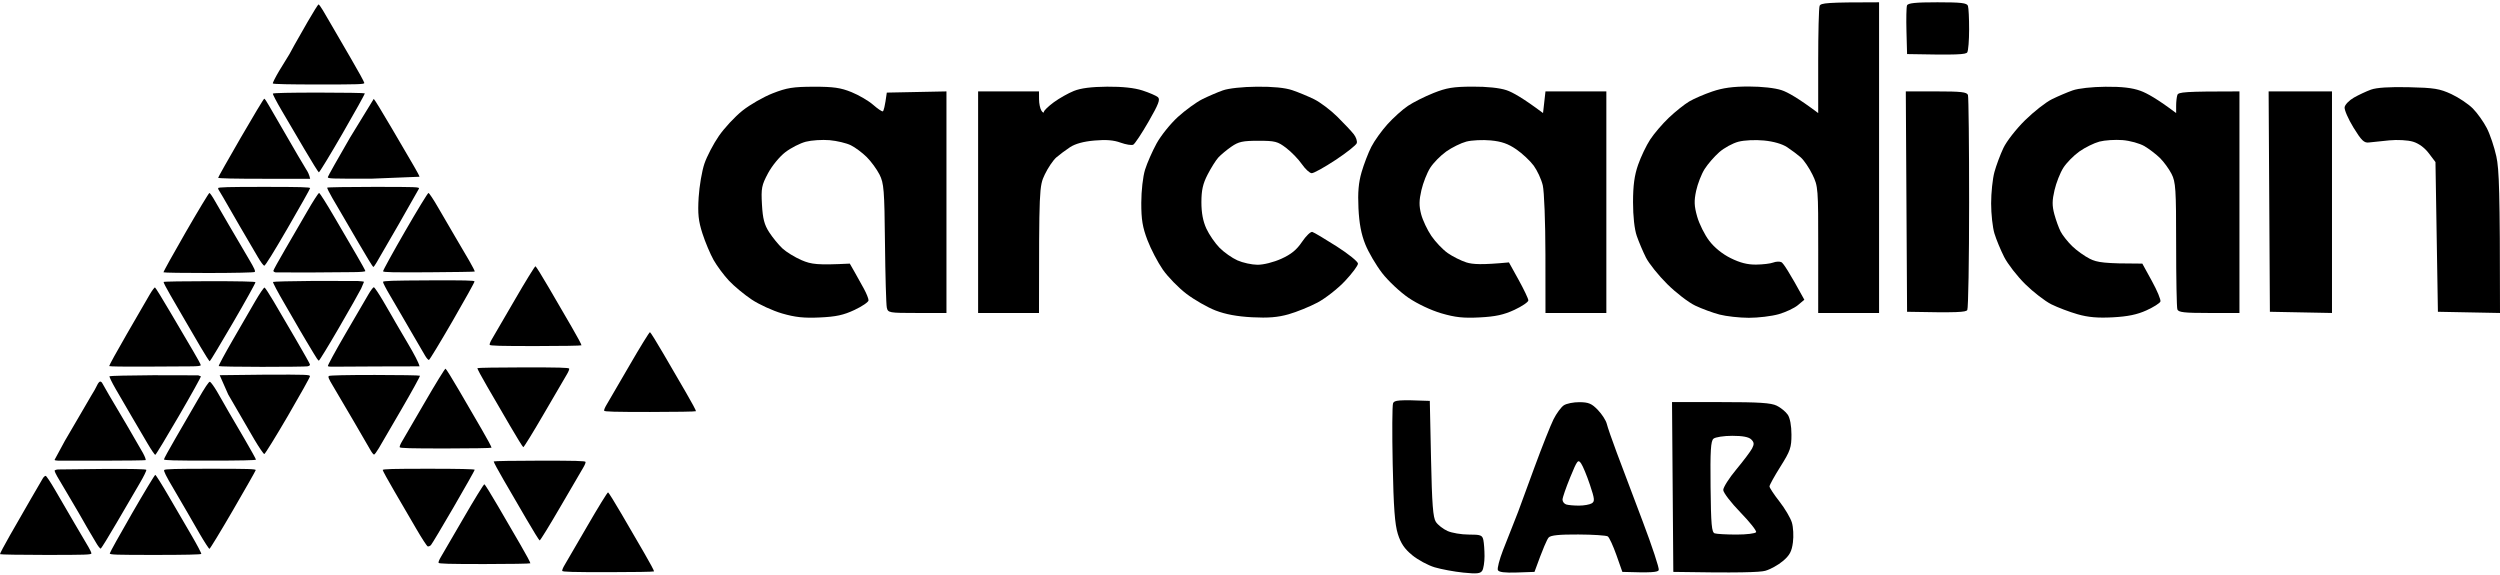
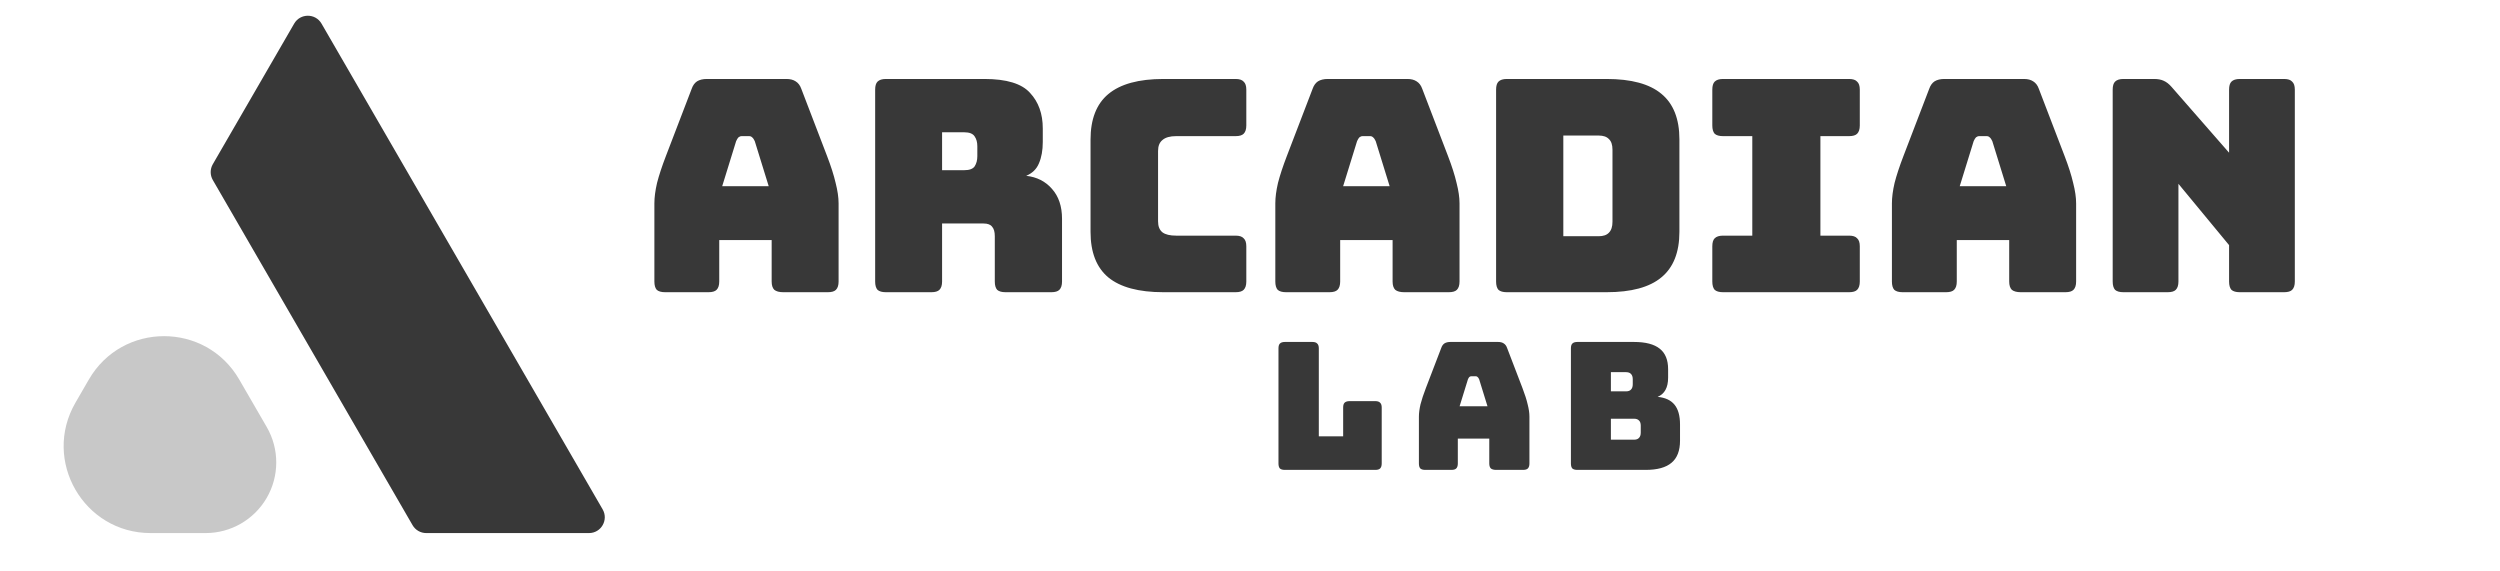
- <svg xmlns="http://www.w3.org/2000/svg" width="592" height="136" viewBox="0 0 592 136" fill="none">
-   <path d="M444.964 74.114V0.542C432.521 0.542 431.16 0.701 430.883 1.397C430.698 1.865 430.549 7.768 430.549 14.515V26.777C425.855 23.252 423.324 21.832 421.899 21.359C420.343 20.834 417.235 20.492 414.115 20.486C410.367 20.486 407.963 20.811 405.466 21.667C403.563 22.311 401.095 23.383 399.988 24.039C398.875 24.701 396.724 26.418 395.202 27.86C393.68 29.303 391.679 31.636 390.757 33.05C389.834 34.459 388.548 37.157 387.897 39.039C387.026 41.548 386.709 43.904 386.703 47.879C386.703 51.249 387.037 54.267 387.585 55.864C388.07 57.272 389.05 59.582 389.759 60.991C390.468 62.394 392.734 65.222 394.799 67.27C396.857 69.317 399.844 71.616 401.43 72.369C403.015 73.121 405.61 74.08 407.196 74.49C408.782 74.901 411.895 75.249 414.115 75.255C416.335 75.26 419.512 74.878 421.179 74.405C422.845 73.931 424.892 72.968 425.74 72.26L427.268 70.977C423.652 64.344 422.251 62.263 421.819 62.074C421.386 61.88 420.516 61.926 419.881 62.177C419.247 62.422 417.431 62.639 415.845 62.656C413.81 62.679 412.039 62.228 409.825 61.128C407.842 60.147 405.962 58.624 404.734 57.004C403.655 55.59 402.381 53.023 401.891 51.301C401.176 48.763 401.13 47.594 401.649 45.17C402.006 43.522 402.906 41.212 403.65 40.037C404.393 38.862 405.95 37.066 407.109 36.045C408.268 35.024 410.315 33.906 411.665 33.558C413.054 33.193 415.678 33.073 417.719 33.273C419.968 33.489 422.026 34.083 423.197 34.853C424.229 35.531 425.682 36.626 426.426 37.276C427.175 37.932 428.409 39.752 429.176 41.32C430.537 44.115 430.566 44.486 430.554 59.143L430.549 74.114H444.964Z" fill="black" />
-   <path d="M466.01 1.397C465.774 0.701 464.442 0.542 458.791 0.542C453.555 0.542 451.785 0.73 451.578 1.295C451.428 1.711 451.37 4.471 451.451 7.426L451.595 12.804C463.588 13.055 465.549 12.906 465.855 12.382C466.091 11.988 466.287 9.547 466.287 6.958C466.293 4.369 466.166 1.865 466.01 1.397Z" fill="black" />
-   <path d="M192.696 20.537C197.372 20.532 199.062 20.771 201.634 21.815C203.375 22.522 205.676 23.868 206.737 24.798C207.792 25.727 208.83 26.435 209.043 26.366C209.251 26.298 209.545 25.271 209.994 21.929L224.121 21.644V74.114H217.202C210.496 74.114 210.271 74.074 209.994 72.831C209.839 72.124 209.643 65.257 209.562 57.574C209.429 44.913 209.308 43.39 208.265 41.326C207.63 40.077 206.27 38.218 205.237 37.191C204.205 36.17 202.522 34.91 201.489 34.402C200.457 33.889 198.185 33.347 196.444 33.193C194.697 33.045 192.171 33.21 190.822 33.558C189.473 33.906 187.282 35.024 185.955 36.045C184.606 37.077 182.796 39.284 181.862 41.035C180.351 43.869 180.212 44.582 180.432 48.449C180.622 51.797 180.991 53.223 182.15 55.008C182.963 56.263 184.37 57.979 185.281 58.829C186.186 59.673 188.227 60.922 189.813 61.607C192.137 62.605 193.526 62.804 201.23 62.422L202.372 64.418L204.592 68.411C205.185 69.506 205.676 70.726 205.67 71.12C205.67 71.513 204.176 72.534 202.354 73.39C199.765 74.61 197.966 75.004 194.138 75.175C190.367 75.352 188.308 75.129 185.2 74.228C182.98 73.578 179.734 72.095 177.992 70.926C176.245 69.762 173.829 67.755 172.624 66.472C171.413 65.183 169.776 62.975 168.98 61.567C168.184 60.152 166.996 57.329 166.339 55.293C165.382 52.31 165.203 50.639 165.44 46.738C165.607 44.069 166.218 40.476 166.806 38.754C167.394 37.026 168.934 34.077 170.231 32.195C171.529 30.313 174.037 27.615 175.807 26.206C177.577 24.792 180.806 22.944 182.98 22.094C186.336 20.783 187.801 20.549 192.696 20.537Z" fill="black" />
-   <path d="M270.539 21.427C268.636 20.805 265.793 20.503 262.178 20.526C258.436 20.555 255.939 20.874 254.296 21.535C252.969 22.066 250.836 23.269 249.55 24.21C248.264 25.151 247.203 26.178 247.192 26.492C247.18 26.805 246.915 26.674 246.609 26.206C246.304 25.733 246.044 24.518 246.044 23.497L246.033 21.644H231.617V74.114H246.033C246.044 44.605 246.085 44.086 247.405 41.32C248.149 39.752 249.383 37.932 250.138 37.276C250.894 36.626 252.352 35.531 253.385 34.853C254.624 34.043 256.579 33.501 259.151 33.279C261.901 33.033 263.717 33.176 265.349 33.775C266.618 34.237 267.967 34.453 268.353 34.26C268.734 34.066 270.371 31.596 271.992 28.773C274.367 24.638 274.794 23.515 274.183 23.001C273.762 22.648 272.124 21.94 270.539 21.427Z" fill="black" />
-   <path d="M297.64 20.532C301.428 20.497 304.294 20.777 306 21.353C307.425 21.832 309.76 22.802 311.19 23.503C312.614 24.205 315.082 26.064 316.668 27.632C318.253 29.201 320.006 31.06 320.56 31.767C321.113 32.474 321.436 33.432 321.281 33.906C321.119 34.373 318.853 36.176 316.235 37.898C313.617 39.626 311.086 41.029 310.613 41.012C310.135 41.001 309.091 40.037 308.284 38.873C307.482 37.71 305.816 35.988 304.582 35.047C302.546 33.49 301.947 33.336 297.974 33.336C294.266 33.336 293.298 33.547 291.585 34.733C290.472 35.503 289.088 36.661 288.5 37.299C287.912 37.944 286.776 39.752 285.969 41.32C284.839 43.505 284.499 45.039 284.493 47.879C284.493 50.411 284.868 52.396 285.675 54.153C286.326 55.561 287.728 57.597 288.788 58.675C289.849 59.753 291.758 61.093 293.027 61.658C294.295 62.223 296.434 62.69 297.784 62.696C299.191 62.702 301.583 62.103 303.406 61.282C305.735 60.232 307.038 59.171 308.307 57.289C309.258 55.875 310.36 54.814 310.757 54.922C311.155 55.036 313.75 56.576 316.524 58.344C319.297 60.118 321.569 61.949 321.569 62.422C321.569 62.89 320.179 64.755 318.484 66.557C316.783 68.359 313.865 70.646 311.997 71.639C310.123 72.631 307.038 73.88 305.135 74.422C302.575 75.146 300.332 75.329 296.486 75.129C292.94 74.941 290.201 74.433 287.837 73.521C285.934 72.785 282.838 71.011 280.958 69.585C279.078 68.154 276.559 65.57 275.359 63.848C274.16 62.12 272.522 58.977 271.715 56.861C270.55 53.805 270.25 51.985 270.256 48.022C270.262 45.164 270.642 41.811 271.15 40.179C271.64 38.611 272.868 35.816 273.883 33.963C274.898 32.115 277.17 29.292 278.928 27.689C280.687 26.092 283.282 24.205 284.695 23.497C286.107 22.796 288.298 21.849 289.567 21.404C290.933 20.914 294.22 20.56 297.64 20.532Z" fill="black" />
-   <path d="M356.742 21.359C355.11 20.811 352.112 20.497 348.67 20.515C344.132 20.532 342.552 20.794 339.444 22.032C337.38 22.853 334.658 24.222 333.389 25.077C332.121 25.927 329.947 27.878 328.563 29.412C327.179 30.94 325.455 33.347 324.734 34.761C324.008 36.17 322.976 38.868 322.428 40.75C321.702 43.254 321.505 45.552 321.684 49.305C321.857 52.915 322.336 55.453 323.304 57.86C324.06 59.742 325.859 62.81 327.3 64.675C328.748 66.54 331.55 69.169 333.534 70.521C335.65 71.958 338.862 73.475 341.318 74.194C344.622 75.158 346.525 75.363 350.399 75.163C354.147 74.969 356.085 74.547 358.616 73.373C360.438 72.523 361.926 71.513 361.914 71.12C361.903 70.726 360.865 68.547 359.608 66.272L357.319 62.137C350.878 62.742 348.739 62.616 347.228 62.137C345.959 61.732 343.97 60.734 342.805 59.919C341.646 59.097 339.905 57.272 338.948 55.864C337.985 54.449 336.895 52.139 336.526 50.73C336.013 48.746 336.025 47.457 336.59 45.027C336.987 43.299 337.922 40.927 338.665 39.752C339.409 38.577 341.122 36.832 342.471 35.873C343.82 34.921 345.959 33.866 347.228 33.529C348.497 33.199 351.091 33.073 352.994 33.25C355.577 33.495 357.111 34.031 359.049 35.36C360.473 36.336 362.335 38.081 363.183 39.227C364.025 40.379 364.994 42.472 365.328 43.887C365.668 45.312 365.945 52.601 365.956 60.283L365.968 74.114H380.383V21.644H365.968L365.391 26.777C360.698 23.252 358.166 21.832 356.742 21.359Z" fill="black" />
-   <path d="M498.589 20.543C502.458 20.509 504.885 20.788 506.852 21.501C508.385 22.049 510.917 23.463 515.31 26.777V25.066C515.31 24.125 515.437 22.967 515.599 22.499C515.835 21.798 517.202 21.644 530.302 21.644V74.114H523.095C517.202 74.114 515.835 73.96 515.599 73.258C515.437 72.785 515.31 65.856 515.31 57.86C515.31 44.731 515.207 43.105 514.221 41.178C513.621 40.003 512.387 38.309 511.482 37.419C510.577 36.529 508.922 35.269 507.815 34.613C506.696 33.957 504.39 33.318 502.625 33.176C500.878 33.039 498.416 33.199 497.147 33.529C495.879 33.866 493.739 34.921 492.39 35.873C491.041 36.832 489.328 38.577 488.585 39.752C487.841 40.927 486.907 43.299 486.509 45.027C485.932 47.491 485.926 48.712 486.468 50.73C486.849 52.139 487.524 54.004 487.973 54.865C488.423 55.727 489.64 57.267 490.689 58.287C491.733 59.308 493.613 60.654 494.87 61.282C496.634 62.166 498.289 62.422 507.301 62.422L509.573 66.557C510.824 68.833 511.73 71.011 511.586 71.405C511.436 71.798 509.942 72.739 508.27 73.498C506.067 74.496 503.859 74.952 500.319 75.141C496.738 75.329 494.483 75.135 491.958 74.41C490.055 73.869 487.264 72.808 485.759 72.061C484.254 71.308 481.463 69.152 479.561 67.27C477.658 65.388 475.421 62.502 474.584 60.854C473.748 59.206 472.71 56.702 472.284 55.293C471.851 53.879 471.5 50.673 471.5 48.164C471.5 45.655 471.851 42.318 472.278 40.75C472.705 39.181 473.662 36.615 474.406 35.047C475.155 33.455 477.427 30.547 479.532 28.476C481.608 26.435 484.473 24.188 485.903 23.492C487.328 22.79 489.536 21.849 490.805 21.404C492.148 20.925 495.4 20.566 498.589 20.543Z" fill="black" />
-   <path d="M580.468 22.277C577.706 20.999 576.408 20.788 570.377 20.651C565.793 20.549 562.777 20.743 561.44 21.227C560.327 21.632 558.51 22.482 557.403 23.115C556.29 23.748 555.304 24.769 555.206 25.38C555.108 25.99 556.048 28.157 557.299 30.199C559.185 33.267 559.808 33.877 560.938 33.74L565.764 33.239C567.736 33.05 570.152 33.182 571.386 33.547C572.741 33.952 574.142 34.972 575.134 36.284L576.72 38.377L577.296 73.829L592 74.114C592 45.027 591.792 40.071 591.135 37.043C590.656 34.847 589.647 31.83 588.88 30.341C588.114 28.853 586.626 26.76 585.565 25.688C584.504 24.621 582.209 23.087 580.468 22.277Z" fill="black" />
-   <path d="M451.295 21.644H458.508C464.407 21.644 465.774 21.798 466.01 22.499C466.166 22.967 466.293 34.453 466.287 48.022C466.287 61.59 466.091 73.013 465.855 73.407C465.549 73.931 463.588 74.08 451.595 73.829L451.295 21.644Z" fill="black" />
-   <path d="M552.214 21.644H537.21L537.51 73.829L552.214 74.114V21.644Z" fill="black" />
-   <path d="M338.579 94.931L338.867 108.619C339.098 119.472 339.334 122.575 340.02 123.595C340.493 124.303 341.727 125.267 342.759 125.734C343.791 126.202 346.058 126.584 347.805 126.584C350.624 126.584 351.005 126.727 351.259 127.867C351.409 128.574 351.535 130.303 351.535 131.717C351.535 133.126 351.293 134.666 350.993 135.139C350.561 135.829 349.708 135.92 346.536 135.595C344.38 135.378 341.318 134.808 339.732 134.34C338.146 133.867 335.748 132.567 334.398 131.455C332.582 129.96 331.706 128.66 331.008 126.441C330.293 124.166 329.999 120.213 329.791 109.913C329.636 102.471 329.676 95.98 329.878 95.49C330.172 94.771 331.06 94.629 338.579 94.931Z" fill="black" />
-   <path fill-rule="evenodd" clip-rule="evenodd" d="M378.388 97.092C376.935 95.575 376.197 95.256 374.041 95.233C372.611 95.222 370.927 95.558 370.293 95.992C369.658 96.425 368.574 97.902 367.882 99.277C367.196 100.651 365.166 105.75 363.379 110.615L359.504 121.166L358.161 124.588L355.912 130.291C355.064 132.487 354.517 134.603 354.695 134.996C354.914 135.493 356.287 135.664 359.193 135.567L363.367 135.424C365.443 129.675 366.354 127.679 366.729 127.274C367.213 126.749 369.26 126.544 373.752 126.567C377.241 126.584 380.378 126.789 380.724 127.023C381.069 127.251 381.986 129.236 382.765 131.432L384.172 135.424C391.229 135.664 392.584 135.493 392.792 134.996C392.953 134.603 391.241 129.407 388.981 123.447L382.851 107.193C381.733 104.21 380.666 101.13 380.481 100.349C380.291 99.562 379.351 98.102 378.388 97.092ZM370.869 119.455C370.391 119.295 370.004 118.782 370.004 118.314C370.004 117.841 370.823 115.468 371.821 113.039C373.499 108.944 373.689 108.704 374.415 109.759C374.842 110.387 375.776 112.645 376.491 114.784C377.627 118.172 377.679 118.731 376.924 119.193C376.445 119.483 375.084 119.729 373.896 119.729C372.709 119.734 371.342 119.609 370.869 119.455Z" fill="black" />
-   <path fill-rule="evenodd" clip-rule="evenodd" d="M395.935 95.216H407.478C416.583 95.216 419.38 95.399 420.746 96.072C421.698 96.539 422.868 97.503 423.347 98.21C423.877 98.997 424.217 100.817 424.217 102.915C424.217 105.984 423.952 106.765 421.617 110.472C420.187 112.748 419.016 114.864 419.016 115.177C419.016 115.491 420.072 117.094 421.363 118.742C422.655 120.39 423.981 122.632 424.315 123.732C424.65 124.827 424.759 126.949 424.563 128.438C424.281 130.599 423.796 131.494 422.188 132.858C421.075 133.799 419.195 134.837 418.007 135.167C416.75 135.515 411.734 135.698 396.24 135.424L395.935 95.216ZM405.062 115.292C405.16 124.246 405.322 126.059 406.043 126.299C406.515 126.453 408.851 126.584 411.232 126.584C413.608 126.584 415.684 126.327 415.845 126.014C416.001 125.7 414.323 123.584 412.108 121.308C409.9 119.033 408.078 116.66 408.066 116.033C408.061 115.406 409.439 113.221 411.14 111.185C412.835 109.143 414.524 106.902 414.894 106.195C415.424 105.168 415.384 104.74 414.692 104.056C414.104 103.474 412.656 103.201 410.194 103.201C408.193 103.201 406.198 103.509 405.754 103.885C405.108 104.432 404.97 106.702 405.062 115.292Z" fill="black" />
-   <path d="M76.447 2.419C75.994 1.66 75.534 1.039 75.428 1.039C75.319 1.039 74.157 2.902 72.84 5.18L69.727 10.642L68.55 12.803L66.084 16.824C65.205 18.311 64.539 19.633 64.607 19.765C64.685 19.919 68.56 20.006 75.5 20.006C84.914 20.006 86.272 19.96 86.272 19.645C86.272 19.446 84.837 16.827 83.082 13.823L78.584 6.08L76.447 2.419Z" fill="black" />
-   <path d="M86.386 22.106C86.323 22.008 81.431 21.926 75.512 21.926C68.589 21.926 64.704 22.013 64.619 22.166C64.547 22.298 65.488 24.109 66.711 26.188L72.097 35.349C73.835 38.31 75.367 40.766 75.5 40.812C75.633 40.857 78.163 36.708 81.121 31.59C84.079 26.474 86.449 22.205 86.386 22.106Z" fill="black" />
-   <path d="M63.68 24.987C63.191 24.097 62.693 23.367 62.574 23.367C62.453 23.367 59.947 27.525 57.006 32.61C54.063 37.693 51.657 41.962 51.657 42.093C51.657 42.25 55.45 42.334 62.55 42.334H73.443C73.254 41.402 72.886 40.675 72.504 40.113L70.538 36.812L63.68 24.987Z" fill="black" />
-   <path d="M92.745 30.329C90.542 26.565 88.635 23.453 88.504 23.415L82.874 32.61C80.039 37.496 77.684 41.683 77.638 41.913C77.563 42.31 78.182 42.331 88.148 42.303L99.344 41.853C99.344 41.721 98.76 40.615 98.046 39.393L92.745 30.329Z" fill="black" />
-   <path d="M73.435 44.554C73.44 44.319 71.107 44.254 62.55 44.254C54 44.254 51.657 44.319 51.652 44.554C51.649 44.72 51.744 44.963 51.862 45.095L52.794 46.655L56.742 53.498L61.1 60.94C61.719 61.997 62.38 62.89 62.569 62.926C62.794 62.967 64.74 59.839 68.17 53.923C71.063 48.934 73.431 44.72 73.435 44.554Z" fill="black" />
-   <path d="M99.206 44.675C99.337 44.278 98.717 44.254 88.463 44.254C82.479 44.254 77.536 44.336 77.48 44.434C77.425 44.533 77.974 45.64 78.698 46.895L80.806 50.497L84.9 57.519C86.72 60.655 88.291 63.221 88.39 63.219C88.49 63.219 88.831 62.76 89.15 62.199L94.398 53.138L99.206 44.675Z" fill="black" />
-   <path d="M50.945 47.673C50.337 46.583 49.727 45.693 49.589 45.693C49.451 45.695 46.922 49.882 43.971 54.998C41.02 60.115 38.655 64.383 38.716 64.482C38.776 64.58 43.593 64.655 49.417 64.647C55.617 64.638 60.134 64.539 60.31 64.407C60.541 64.237 60.223 63.524 59.011 61.481L54.114 53.138L50.945 47.673Z" fill="black" />
-   <path d="M79.177 51.397C77.355 48.261 75.728 45.695 75.561 45.695C75.394 45.695 74.121 47.666 72.736 50.077L67.476 59.14C65.97 61.714 64.736 63.956 64.733 64.122C64.731 64.287 64.973 64.458 65.273 64.503L73.322 64.523L83.67 64.441C85.391 64.429 86.514 64.328 86.514 64.182C86.514 64.05 85.609 62.403 84.503 60.52L79.177 51.397Z" fill="black" />
-   <path d="M103.733 49.116C102.651 47.234 101.627 45.695 101.46 45.695C101.292 45.695 98.787 49.8 95.892 54.818C92.997 59.836 90.666 64.076 90.709 64.242C90.772 64.477 93.101 64.527 101.542 64.475C107.456 64.439 112.348 64.362 112.415 64.302C112.481 64.244 111.893 63.084 111.106 61.728L107.688 55.899L103.733 49.116Z" fill="black" />
-   <path d="M129.982 68.157C128.375 65.392 126.944 63.094 126.804 63.051C126.664 63.008 124.437 66.621 121.859 71.079L116.509 80.267C116.146 80.861 115.892 81.482 115.947 81.648C116.025 81.883 118.416 81.948 126.819 81.948C132.742 81.948 137.639 81.867 137.695 81.768C137.753 81.67 136.7 79.696 135.351 77.386L129.982 68.157Z" fill="black" />
-   <path d="M86.195 66.736C86.171 66.671 85.498 66.582 84.699 66.539L74.048 66.525C68.989 66.561 64.762 66.669 64.656 66.765C64.549 66.863 65.793 69.211 67.42 71.984L71.102 78.347L72.52 80.748L74.237 83.609C74.798 84.589 75.365 85.401 75.493 85.41C75.621 85.42 77.766 81.917 80.257 77.627C82.75 73.334 85.115 69.156 85.515 68.34L86.195 66.736Z" fill="black" />
-   <path d="M112.369 66.642C112.331 66.407 110.007 66.352 101.542 66.391C92.915 66.429 90.751 66.499 90.697 66.751C90.661 66.921 91.416 68.385 92.38 70.004L94.59 73.785L97.519 78.827L100.634 84.169C100.99 84.796 101.416 85.273 101.583 85.228C101.75 85.182 104.255 81.048 107.153 76.044C110.051 71.039 112.399 66.808 112.369 66.642Z" fill="black" />
-   <path d="M60.492 66.823C60.415 66.669 56.541 66.582 49.611 66.582C43.693 66.582 38.8 66.664 38.74 66.763C38.679 66.861 39.415 68.292 40.379 69.944L43.792 75.826L47.469 82.128C48.573 84.01 49.56 85.549 49.66 85.552C49.759 85.554 52.264 81.394 55.227 76.308C58.19 71.223 60.557 66.955 60.492 66.823Z" fill="black" />
-   <path d="M40.454 74.145C38.52 70.844 36.835 68.112 36.706 68.071C36.578 68.033 36.012 68.789 35.448 69.752L30.088 79.007C27.704 83.134 25.799 86.591 25.855 86.69C25.908 86.788 29.638 86.846 34.145 86.817L44.939 86.757C46.856 86.752 47.541 86.671 47.539 86.45C47.537 86.284 46.731 84.798 45.75 83.148L40.454 74.145Z" fill="black" />
-   <path d="M64.745 71.286C63.738 69.579 62.792 68.143 62.644 68.093C62.494 68.042 61.506 69.49 60.446 71.312L55.087 80.568C53.201 83.835 51.72 86.591 51.797 86.69C51.877 86.788 56.479 86.87 62.024 86.87C67.573 86.87 72.419 86.815 72.794 86.75C73.247 86.671 73.445 86.507 73.385 86.27C73.336 86.07 71.782 83.317 69.935 80.147L64.745 71.286Z" fill="black" />
-   <path d="M90.751 71.317C89.685 69.5 88.681 68.013 88.521 68.018C88.359 68.021 87.802 68.753 87.282 69.644L81.886 78.894C79.439 83.091 77.529 86.603 77.64 86.697C77.751 86.793 78.187 86.853 78.608 86.834L89.359 86.774L99.344 86.75C99.177 85.912 98.02 83.778 96.664 81.468L93.706 76.426L92.951 75.103L90.751 71.317Z" fill="black" />
-   <path d="M157.094 83.763C155.487 80.997 154.056 78.7 153.916 78.656C153.775 78.613 151.548 82.227 148.97 86.685L143.62 95.873C143.257 96.466 143.003 97.088 143.059 97.254C143.136 97.489 145.528 97.554 153.93 97.554C159.853 97.554 164.75 97.472 164.806 97.374C164.864 97.275 163.811 95.302 162.463 92.992L157.094 83.763Z" fill="black" />
-   <path d="M134.785 87.29C134.707 87.055 132.323 86.992 123.916 86.997C117.995 87.002 113.101 87.084 113.04 87.177C112.98 87.273 114.032 89.24 115.381 91.552L120.75 100.781C122.357 103.546 123.781 105.844 123.914 105.89C124.047 105.933 126.271 102.32 128.859 97.861L134.223 88.671C134.586 88.075 134.841 87.456 134.785 87.29Z" fill="black" />
-   <path d="M108.68 92.406C107.073 89.641 105.642 87.343 105.502 87.3C105.362 87.256 103.135 90.87 100.557 95.328L95.207 104.516C94.844 105.109 94.59 105.731 94.645 105.897C94.723 106.132 97.114 106.197 105.517 106.197C111.44 106.197 116.337 106.115 116.393 106.017C116.451 105.918 115.398 103.945 114.049 101.635L108.68 92.406Z" fill="black" />
-   <path d="M47.568 89.117L46.936 88.877L36.288 88.853C30.696 88.887 26.039 88.995 25.937 89.093C25.835 89.192 26.501 90.567 27.416 92.152L31.258 98.754L34.983 105.095C35.833 106.535 36.636 107.712 36.77 107.707C36.903 107.702 39.42 103.551 42.364 98.483C45.31 93.417 47.65 89.201 47.568 89.117Z" fill="black" />
-   <path d="M73.401 89.1C73.401 88.721 72.651 88.692 62.952 88.719L52.022 88.846L54.039 93.412L60.206 104.036C61.342 105.95 62.412 107.517 62.586 107.517C62.758 107.517 65.263 103.465 68.153 98.514C71.041 93.561 73.404 89.326 73.401 89.1Z" fill="black" />
-   <path d="M99.445 88.971C99.366 88.872 94.558 88.791 88.758 88.791C82.104 88.791 78.093 88.879 77.887 89.031C77.628 89.223 77.829 89.71 78.867 91.432L83.668 99.594L87.746 106.622C88.066 107.186 88.439 107.647 88.572 107.647C88.705 107.645 89.213 106.968 89.7 106.139L95.086 96.894C97.562 92.634 99.523 89.069 99.445 88.971Z" fill="black" />
-   <path d="M24.242 90.778C24.143 90.543 23.906 90.351 23.72 90.351C23.531 90.351 23.199 90.757 22.981 91.251C22.764 91.746 22.156 92.826 21.628 93.652L18.234 99.475L15.356 104.396L12.919 108.898C12.921 108.996 13.335 109.083 13.834 109.092H24.485C29.844 109.083 34.337 109.023 34.47 108.958C34.605 108.891 34.322 108.13 33.821 107.217L30.038 100.675L25.785 93.48L24.242 90.778Z" fill="black" />
-   <path d="M51.344 92.632C50.635 91.444 49.892 90.44 49.693 90.404C49.449 90.356 48.51 91.763 46.806 94.726L41.553 103.796C40.054 106.37 38.83 108.612 38.827 108.778C38.827 109.013 41.165 109.078 49.72 109.078C56.82 109.078 60.613 108.994 60.613 108.838C60.613 108.706 59.403 106.519 57.921 103.976L54.094 97.434L52.794 95.153L51.344 92.632Z" fill="black" />
-   <path d="M138.658 109.378C138.581 109.143 136.196 109.08 127.789 109.085C121.868 109.09 116.974 109.172 116.913 109.265C116.853 109.361 117.906 111.328 119.254 113.64L124.623 122.869C126.23 125.634 127.654 127.932 127.787 127.978C127.92 128.021 130.145 124.408 132.732 119.949L138.096 110.759C138.46 110.163 138.714 109.544 138.658 109.378Z" fill="black" />
-   <path d="M34.644 111.256C34.526 111.078 31.333 111.013 24.485 111.047L13.713 111.167C13.279 111.208 12.926 111.347 12.926 111.479C12.926 111.611 13.214 112.233 13.567 112.859L15.947 116.881L18.631 121.443L19.871 123.603L20.415 124.564L21.26 126.004L22.718 128.465C23.189 129.291 23.698 129.939 23.843 129.906C23.991 129.872 25.709 127.089 27.665 123.723L33.02 114.557C34.01 112.881 34.741 111.395 34.644 111.256Z" fill="black" />
-   <path d="M60.553 111.328C60.603 111.054 58.839 110.999 49.868 110.999C41.562 110.999 39.069 111.066 38.883 111.299C38.711 111.512 39.328 112.759 41.064 115.68L44.363 121.334L47.299 126.432C48.43 128.371 49.466 129.961 49.599 129.963C49.732 129.968 52.238 125.851 55.167 120.813C58.096 115.779 60.519 111.51 60.553 111.328Z" fill="black" />
-   <path d="M112.415 111.239C112.415 111.083 108.622 110.999 101.522 110.999C92.97 110.999 90.629 111.063 90.627 111.299C90.625 111.464 91.886 113.76 93.43 116.401L98.579 125.231C99.864 127.445 101.08 129.313 101.28 129.38C101.479 129.445 101.825 129.308 102.05 129.072C102.273 128.837 104.696 124.782 107.436 120.062C110.174 115.342 112.415 111.371 112.415 111.239Z" fill="black" />
-   <path d="M39.904 117.426C38.314 114.689 36.903 112.449 36.77 112.451C36.636 112.451 34.158 116.554 31.262 121.57C28.367 126.583 25.997 130.847 25.997 131.046C25.997 131.361 27.355 131.406 36.77 131.406C43.709 131.406 47.585 131.32 47.663 131.166C47.728 131.034 46.663 129.008 45.29 126.664L39.904 117.426Z" fill="black" />
-   <path d="M13.02 115.983C11.97 114.17 10.977 112.684 10.813 112.682C10.648 112.682 10.362 112.922 10.174 113.22L7.344 118.081L2.379 126.724C1.019 129.101 -0.051 131.128 0.002 131.226C0.053 131.324 4.943 131.406 10.868 131.406C20.282 131.406 21.64 131.361 21.64 131.046C21.64 130.847 21.331 130.172 20.953 129.545L17.598 123.843L13.02 115.983Z" fill="black" />
-   <path d="M117.879 119.776C116.272 117.01 114.841 114.713 114.701 114.67C114.56 114.626 112.333 118.24 109.755 122.698L104.405 131.886C104.042 132.479 103.788 133.101 103.844 133.267C103.921 133.502 106.313 133.567 114.715 133.567C120.639 133.567 125.536 133.485 125.591 133.387C125.649 133.288 124.596 131.315 123.248 129.005L117.879 119.776Z" fill="black" />
-   <path d="M147.169 121.697C145.562 118.931 144.131 116.634 143.991 116.59C143.85 116.547 141.623 120.16 139.045 124.619L133.696 133.807C133.333 134.4 133.078 135.022 133.134 135.187C133.212 135.423 135.603 135.488 144.005 135.488C149.929 135.488 154.826 135.406 154.881 135.308C154.939 135.209 153.886 133.236 152.538 130.926L147.169 121.697Z" fill="black" />
+ <svg xmlns="http://www.w3.org/2000/svg" width="100%" height="100%" viewBox="0 0 2638 602" version="1.1" xml:space="preserve" style="fill-rule:evenodd;clip-rule:evenodd;stroke-linejoin:round;stroke-miterlimit:1.414;">
+   <g transform="matrix(4.16667,0,0,4.16667,0,0)">
+     <path d="M186.421 35.75L182.896 47.15H194.671L191.146 35.75C190.946 35.3 190.721 34.975 190.471 34.775C190.271 34.575 190.021 34.475 189.721 34.475H187.846C187.546 34.475 187.271 34.575 187.021 34.775C186.821 34.975 186.621 35.3 186.421 35.75ZM182.146 71.3C182.146 72.25 181.921 72.95 181.471 73.4C181.071 73.8 180.396 74 179.446 74H168.421C167.471 74 166.771 73.8 166.321 73.4C165.921 72.95 165.721 72.25 165.721 71.3V51.5C165.721 50 165.946 48.275 166.396 46.325C166.896 44.375 167.646 42.1 168.646 39.5L175.171 22.475C175.471 21.625 175.921 21 176.521 20.6C177.171 20.2 177.996 20 178.996 20H199.171C200.121 20 200.896 20.2 201.496 20.6C202.146 21 202.621 21.625 202.921 22.475L209.446 39.5C210.446 42.1 211.171 44.375 211.621 46.325C212.121 48.275 212.371 50 212.371 51.5V71.3C212.371 72.25 212.146 72.95 211.696 73.4C211.296 73.8 210.621 74 209.671 74H198.346C197.346 74 196.596 73.8 196.096 73.4C195.646 72.95 195.421 72.25 195.421 71.3V60.8H182.146V71.3ZM238.581 33.5V43.1H244.206C245.506 43.1 246.381 42.775 246.831 42.125C247.281 41.425 247.506 40.575 247.506 39.575V37.025C247.506 36.025 247.281 35.2 246.831 34.55C246.381 33.85 245.506 33.5 244.206 33.5H238.581ZM235.881 74H224.331C223.381 74 222.681 73.8 222.231 73.4C221.831 72.95 221.631 72.25 221.631 71.3V22.7C221.631 21.75 221.831 21.075 222.231 20.675C222.681 20.225 223.381 20 224.331 20H249.306C254.906 20 258.756 21.175 260.856 23.525C263.006 25.825 264.081 28.825 264.081 32.525V35.975C264.081 38.075 263.756 39.875 263.106 41.375C262.506 42.825 261.431 43.875 259.881 44.525C262.581 44.825 264.756 45.925 266.406 47.825C268.106 49.725 268.956 52.25 268.956 55.4V71.3C268.956 72.25 268.731 72.95 268.281 73.4C267.881 73.8 267.206 74 266.256 74H254.631C253.681 74 252.981 73.8 252.531 73.4C252.131 72.95 251.931 72.25 251.931 71.3V59.825C251.931 58.725 251.706 57.925 251.256 57.425C250.856 56.875 250.131 56.6 249.081 56.6H238.581V71.3C238.581 72.25 238.356 72.95 237.906 73.4C237.506 73.8 236.831 74 235.881 74ZM312.927 74H294.627C288.377 74 283.727 72.75 280.677 70.25C277.677 67.75 276.177 63.9 276.177 58.7V35.375C276.177 30.175 277.677 26.325 280.677 23.825C283.727 21.275 288.377 20 294.627 20H312.927C313.877 20 314.552 20.225 314.952 20.675C315.402 21.075 315.627 21.75 315.627 22.7V31.775C315.627 32.725 315.402 33.425 314.952 33.875C314.552 34.275 313.877 34.475 312.927 34.475H297.852C296.302 34.475 295.152 34.8 294.402 35.45C293.652 36.05 293.277 36.975 293.277 38.225V56.075C293.277 57.325 293.652 58.25 294.402 58.85C295.152 59.4 296.302 59.675 297.852 59.675H312.927C313.877 59.675 314.552 59.9 314.952 60.35C315.402 60.75 315.627 61.425 315.627 62.375V71.3C315.627 72.25 315.402 72.95 314.952 73.4C314.552 73.8 313.877 74 312.927 74ZM343.672 35.75L340.147 47.15H351.922L348.397 35.75C348.197 35.3 347.972 34.975 347.722 34.775C347.522 34.575 347.272 34.475 346.972 34.475H345.097C344.797 34.475 344.522 34.575 344.272 34.775C344.072 34.975 343.872 35.3 343.672 35.75ZM339.397 71.3C339.397 72.25 339.172 72.95 338.722 73.4C338.322 73.8 337.647 74 336.697 74H325.672C324.722 74 324.022 73.8 323.572 73.4C323.172 72.95 322.972 72.25 322.972 71.3V51.5C322.972 50 323.197 48.275 323.647 46.325C324.147 44.375 324.897 42.1 325.897 39.5L332.422 22.475C332.722 21.625 333.172 21 333.772 20.6C334.422 20.2 335.247 20 336.247 20H356.422C357.372 20 358.147 20.2 358.747 20.6C359.397 21 359.872 21.625 360.172 22.475L366.697 39.5C367.697 42.1 368.422 44.375 368.872 46.325C369.372 48.275 369.622 50 369.622 51.5V71.3C369.622 72.25 369.397 72.95 368.947 73.4C368.547 73.8 367.872 74 366.922 74H355.597C354.597 74 353.847 73.8 353.347 73.4C352.897 72.95 352.672 72.25 352.672 71.3V60.8H339.397V71.3ZM406.857 74H381.582C380.632 74 379.932 73.8 379.482 73.4C379.082 72.95 378.882 72.25 378.882 71.3V22.7C378.882 21.75 379.082 21.075 379.482 20.675C379.932 20.225 380.632 20 381.582 20H406.857C413.107 20 417.732 21.25 420.732 23.75C423.782 26.25 425.307 30.1 425.307 35.3V58.7C425.307 63.9 423.782 67.75 420.732 70.25C417.732 72.75 413.107 74 406.857 74ZM395.907 34.325V59.825H404.832C406.032 59.825 406.907 59.525 407.457 58.925C408.057 58.325 408.357 57.4 408.357 56.15V37.925C408.357 36.675 408.057 35.775 407.457 35.225C406.907 34.625 406.032 34.325 404.832 34.325H395.907ZM436.339 74C435.389 74 434.689 73.8 434.239 73.4C433.839 72.95 433.639 72.25 433.639 71.3V62.375C433.639 61.425 433.839 60.75 434.239 60.35C434.689 59.9 435.389 59.675 436.339 59.675H443.764V34.475H436.339C435.389 34.475 434.689 34.275 434.239 33.875C433.839 33.425 433.639 32.725 433.639 31.775V22.7C433.639 21.75 433.839 21.075 434.239 20.675C434.689 20.225 435.389 20 436.339 20H468.289C469.239 20 469.914 20.225 470.314 20.675C470.764 21.075 470.989 21.75 470.989 22.7V31.775C470.989 32.725 470.764 33.425 470.314 33.875C469.914 34.275 469.239 34.475 468.289 34.475H461.014V59.675H468.289C469.239 59.675 469.914 59.9 470.314 60.35C470.764 60.75 470.989 61.425 470.989 62.375V71.3C470.989 72.25 470.764 72.95 470.314 73.4C469.914 73.8 469.239 74 468.289 74H436.339ZM499.824 35.75L496.299 47.15H508.074L504.549 35.75C504.349 35.3 504.124 34.975 503.874 34.775C503.674 34.575 503.424 34.475 503.124 34.475H501.249C500.949 34.475 500.674 34.575 500.424 34.775C500.224 34.975 500.024 35.3 499.824 35.75ZM495.549 71.3C495.549 72.25 495.324 72.95 494.874 73.4C494.474 73.8 493.799 74 492.849 74H481.824C480.874 74 480.174 73.8 479.724 73.4C479.324 72.95 479.124 72.25 479.124 71.3V51.5C479.124 50 479.349 48.275 479.799 46.325C480.299 44.375 481.049 42.1 482.049 39.5L488.574 22.475C488.874 21.625 489.324 21 489.924 20.6C490.574 20.2 491.399 20 492.399 20H512.574C513.524 20 514.299 20.2 514.899 20.6C515.549 21 516.024 21.625 516.324 22.475L522.849 39.5C523.849 42.1 524.574 44.375 525.024 46.325C525.524 48.275 525.774 50 525.774 51.5V71.3C525.774 72.25 525.549 72.95 525.099 73.4C524.699 73.8 524.024 74 523.074 74H511.749C510.749 74 509.999 73.8 509.499 73.4C509.049 72.95 508.824 72.25 508.824 71.3V60.8H495.549V71.3ZM548.984 74H537.734C536.784 74 536.084 73.8 535.634 73.4C535.234 72.95 535.034 72.25 535.034 71.3V22.7C535.034 21.75 535.234 21.075 535.634 20.675C536.084 20.225 536.784 20 537.734 20H545.534C546.484 20 547.284 20.15 547.934 20.45C548.634 20.75 549.309 21.275 549.959 22.025L564.509 38.675V22.7C564.509 21.75 564.709 21.075 565.109 20.675C565.559 20.225 566.259 20 567.209 20H578.459C579.409 20 580.084 20.225 580.484 20.675C580.934 21.075 581.159 21.75 581.159 22.7V71.3C581.159 72.25 580.934 72.95 580.484 73.4C580.084 73.8 579.409 74 578.459 74H567.209C566.259 74 565.559 73.8 565.109 73.4C564.709 72.95 564.509 72.25 564.509 71.3V62.075L551.684 46.55V71.3C551.684 72.25 551.459 72.95 551.009 73.4C550.609 73.8 549.934 74 548.984 74ZM348.296 119H325.391C324.821 119 324.401 118.88 324.131 118.64C323.891 118.37 323.771 117.95 323.771 117.38V88.22C323.771 87.65 323.891 87.245 324.131 87.005C324.401 86.735 324.821 86.6 325.391 86.6H332.366C332.936 86.6 333.341 86.735 333.581 87.005C333.851 87.245 333.986 87.65 333.986 88.22V110.495H340.151V103.205C340.151 102.635 340.271 102.23 340.511 101.99C340.781 101.72 341.201 101.585 341.771 101.585H348.296C348.866 101.585 349.271 101.72 349.511 101.99C349.781 102.23 349.916 102.635 349.916 103.205V117.38C349.916 117.95 349.781 118.37 349.511 118.64C349.271 118.88 348.866 119 348.296 119ZM371.755 96.05L369.64 102.89H376.705L374.59 96.05C374.47 95.78 374.335 95.585 374.185 95.465C374.065 95.345 373.915 95.285 373.735 95.285H372.61C372.43 95.285 372.265 95.345 372.115 95.465C371.995 95.585 371.875 95.78 371.755 96.05ZM369.19 117.38C369.19 117.95 369.055 118.37 368.785 118.64C368.545 118.88 368.14 119 367.57 119H360.955C360.385 119 359.965 118.88 359.695 118.64C359.455 118.37 359.335 117.95 359.335 117.38V105.5C359.335 104.6 359.47 103.565 359.74 102.395C360.04 101.225 360.49 99.86 361.09 98.3L365.005 88.085C365.185 87.575 365.455 87.2 365.815 86.96C366.205 86.72 366.7 86.6 367.3 86.6H379.405C379.975 86.6 380.44 86.72 380.8 86.96C381.19 87.2 381.475 87.575 381.655 88.085L385.57 98.3C386.17 99.86 386.605 101.225 386.875 102.395C387.175 103.565 387.325 104.6 387.325 105.5V117.38C387.325 117.95 387.19 118.37 386.92 118.64C386.68 118.88 386.275 119 385.705 119H378.91C378.31 119 377.86 118.88 377.56 118.64C377.29 118.37 377.155 117.95 377.155 117.38V111.08H369.19V117.38ZM416.731 119H399.451C398.881 119 398.461 118.88 398.191 118.64C397.951 118.37 397.831 117.95 397.831 117.38V88.22C397.831 87.65 397.951 87.245 398.191 87.005C398.461 86.735 398.881 86.6 399.451 86.6H413.806C416.746 86.6 418.921 87.17 420.331 88.31C421.741 89.42 422.446 91.145 422.446 93.485V95.645C422.446 96.905 422.221 97.94 421.771 98.75C421.351 99.53 420.691 100.115 419.791 100.505C421.711 100.685 423.136 101.345 424.066 102.485C424.996 103.625 425.461 105.29 425.461 107.48V111.62C425.461 114.14 424.741 116 423.301 117.2C421.891 118.4 419.701 119 416.731 119ZM407.956 94.25V99.11H411.781C412.351 99.11 412.771 98.96 413.041 98.66C413.341 98.36 413.491 97.91 413.491 97.31V96.05C413.491 95.45 413.341 95 413.041 94.7C412.771 94.4 412.351 94.25 411.781 94.25H407.956ZM407.956 106.04V111.35H413.806C414.376 111.35 414.796 111.2 415.066 110.9C415.366 110.6 415.516 110.15 415.516 109.55V107.795C415.516 107.195 415.366 106.76 415.066 106.49C414.796 106.19 414.376 106.04 413.806 106.04H407.956Z" style="fill:#383838;fill-rule:nonzero;" />
+     <path d="M19.106 101.981C10.619 116.648 21.203 135 38.148 135H52.072C58.44 135 64.328 131.615 67.532 126.111C70.763 120.561 70.771 113.705 67.553 108.148L60.583 96.109C52.108 81.471 30.973 81.473 22.502 96.113L19.106 101.981Z" style="fill:#C8C8C8;fill-rule:nonzero;" />
+     <path d="M104.483 133.004C105.198 134.239 106.518 135 107.945 135H149.157C152.238 135 154.162 131.663 152.619 128.996L81.424 5.982C79.883 3.32 76.04 3.32 74.5 5.982L53.894 41.586C53.177 42.825 53.177 44.353 53.894 45.593L104.483 133.004Z" style="fill:#383838;fill-rule:nonzero;" />
+   </g>
</svg>
